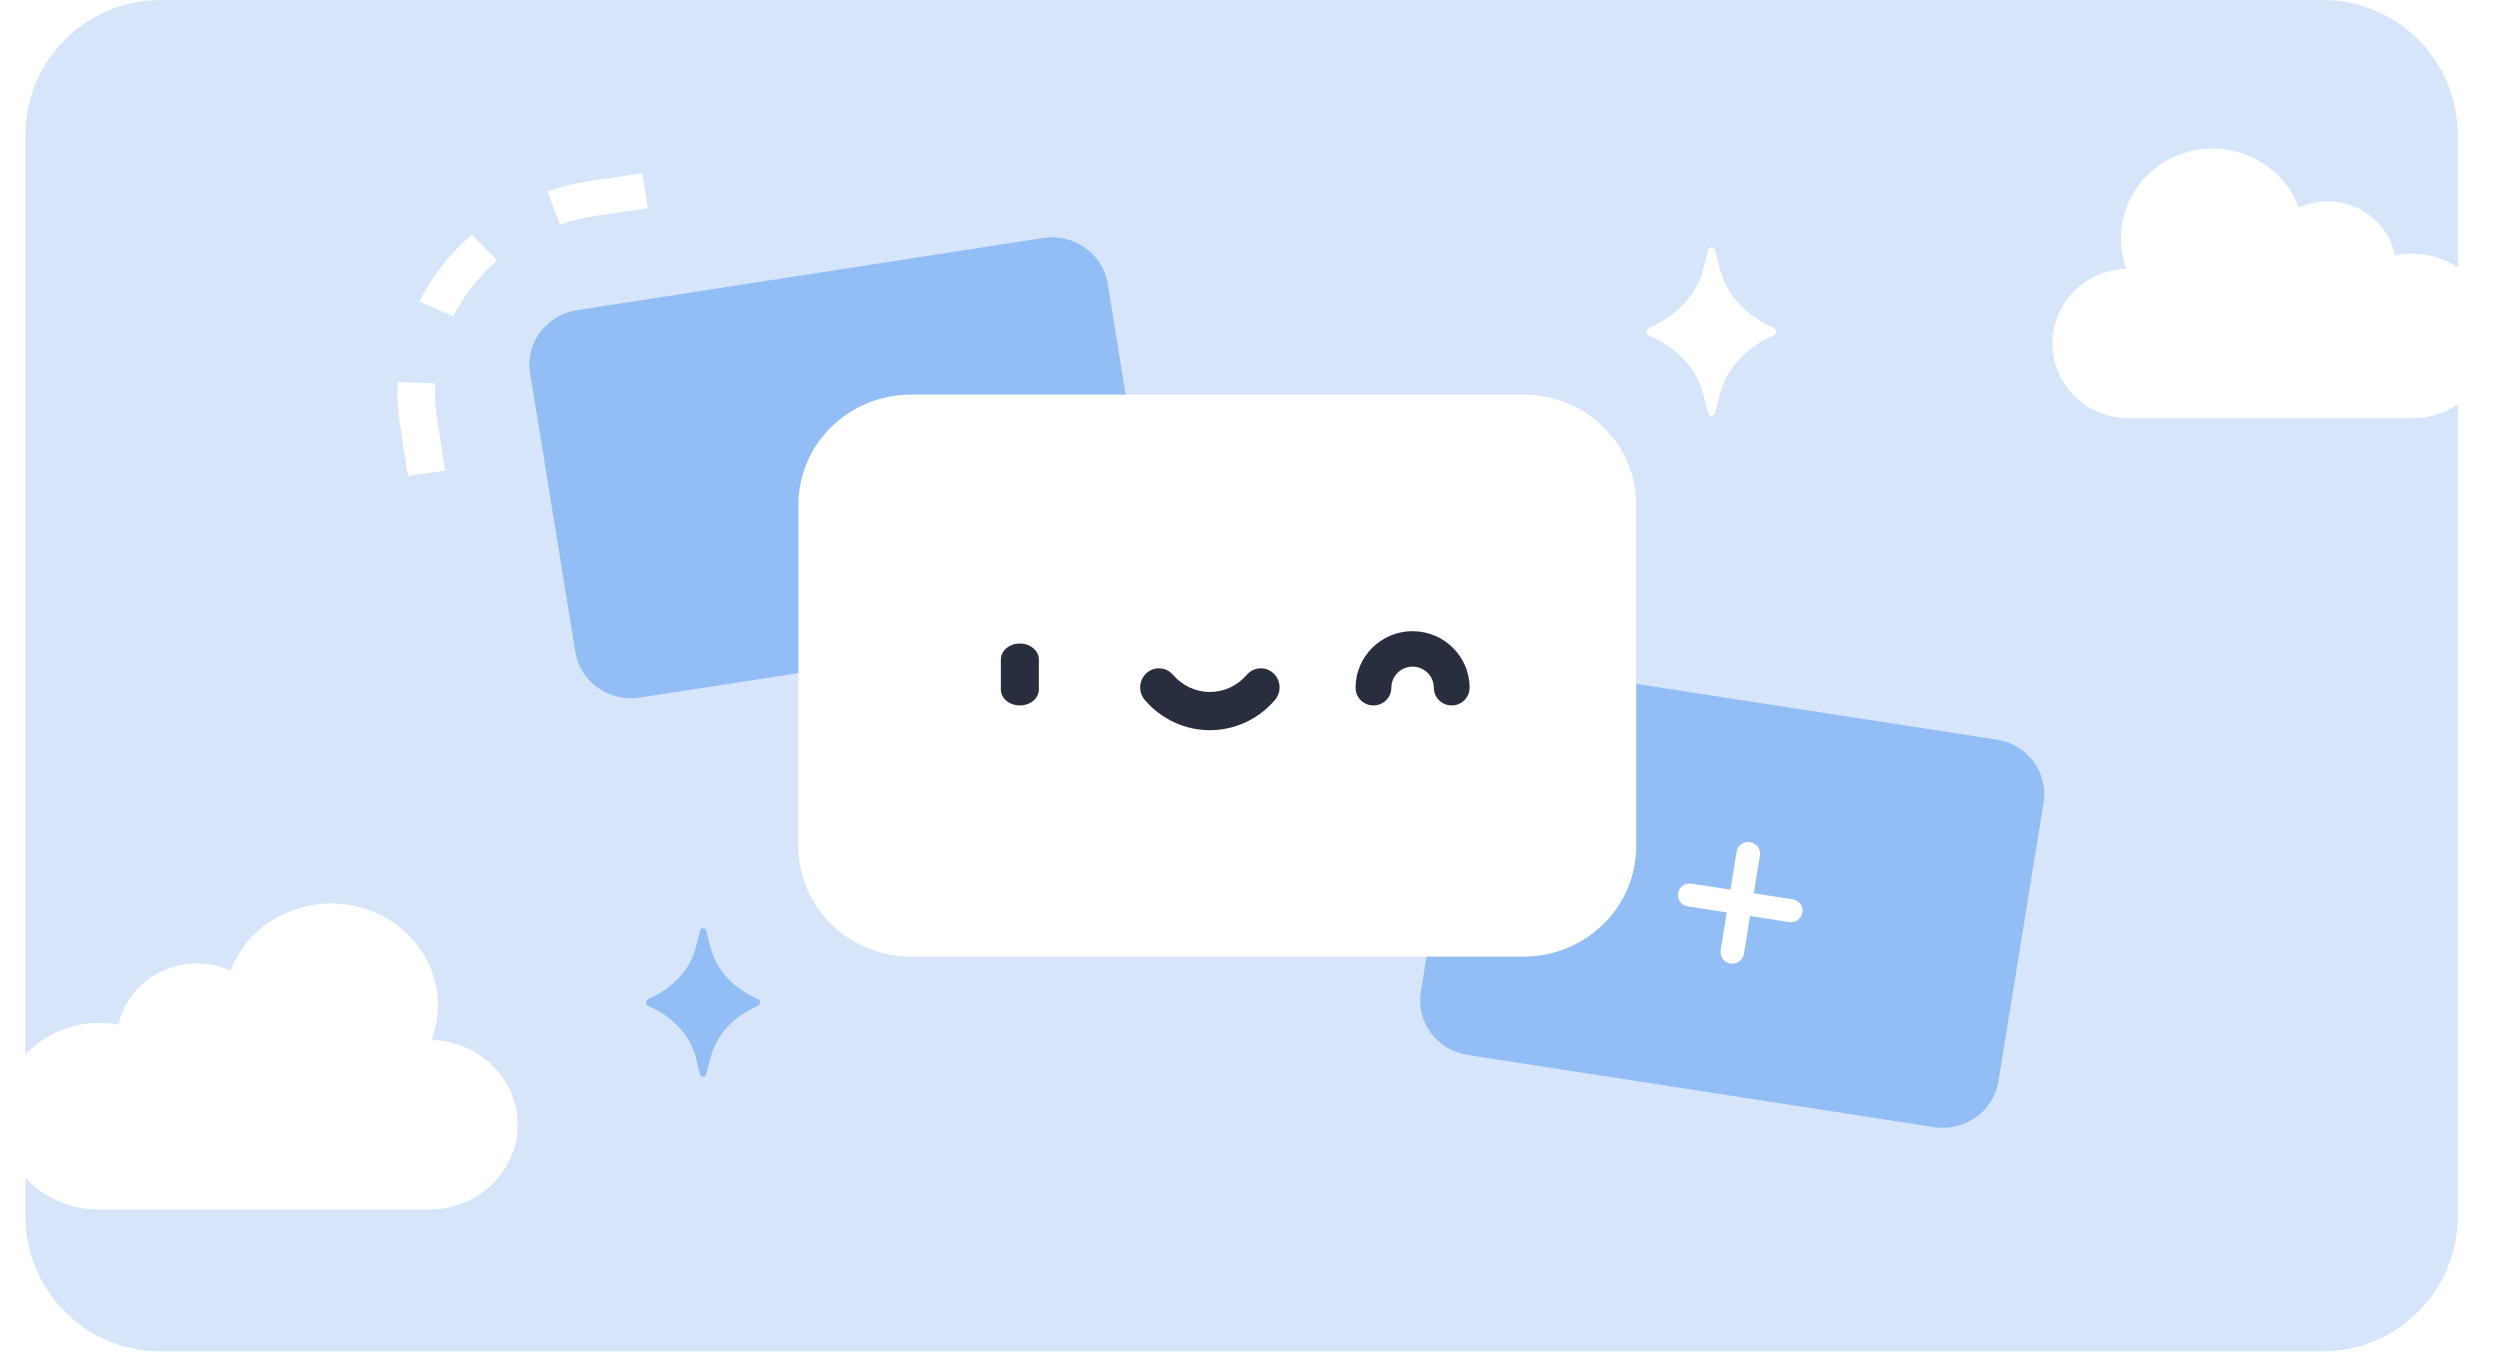
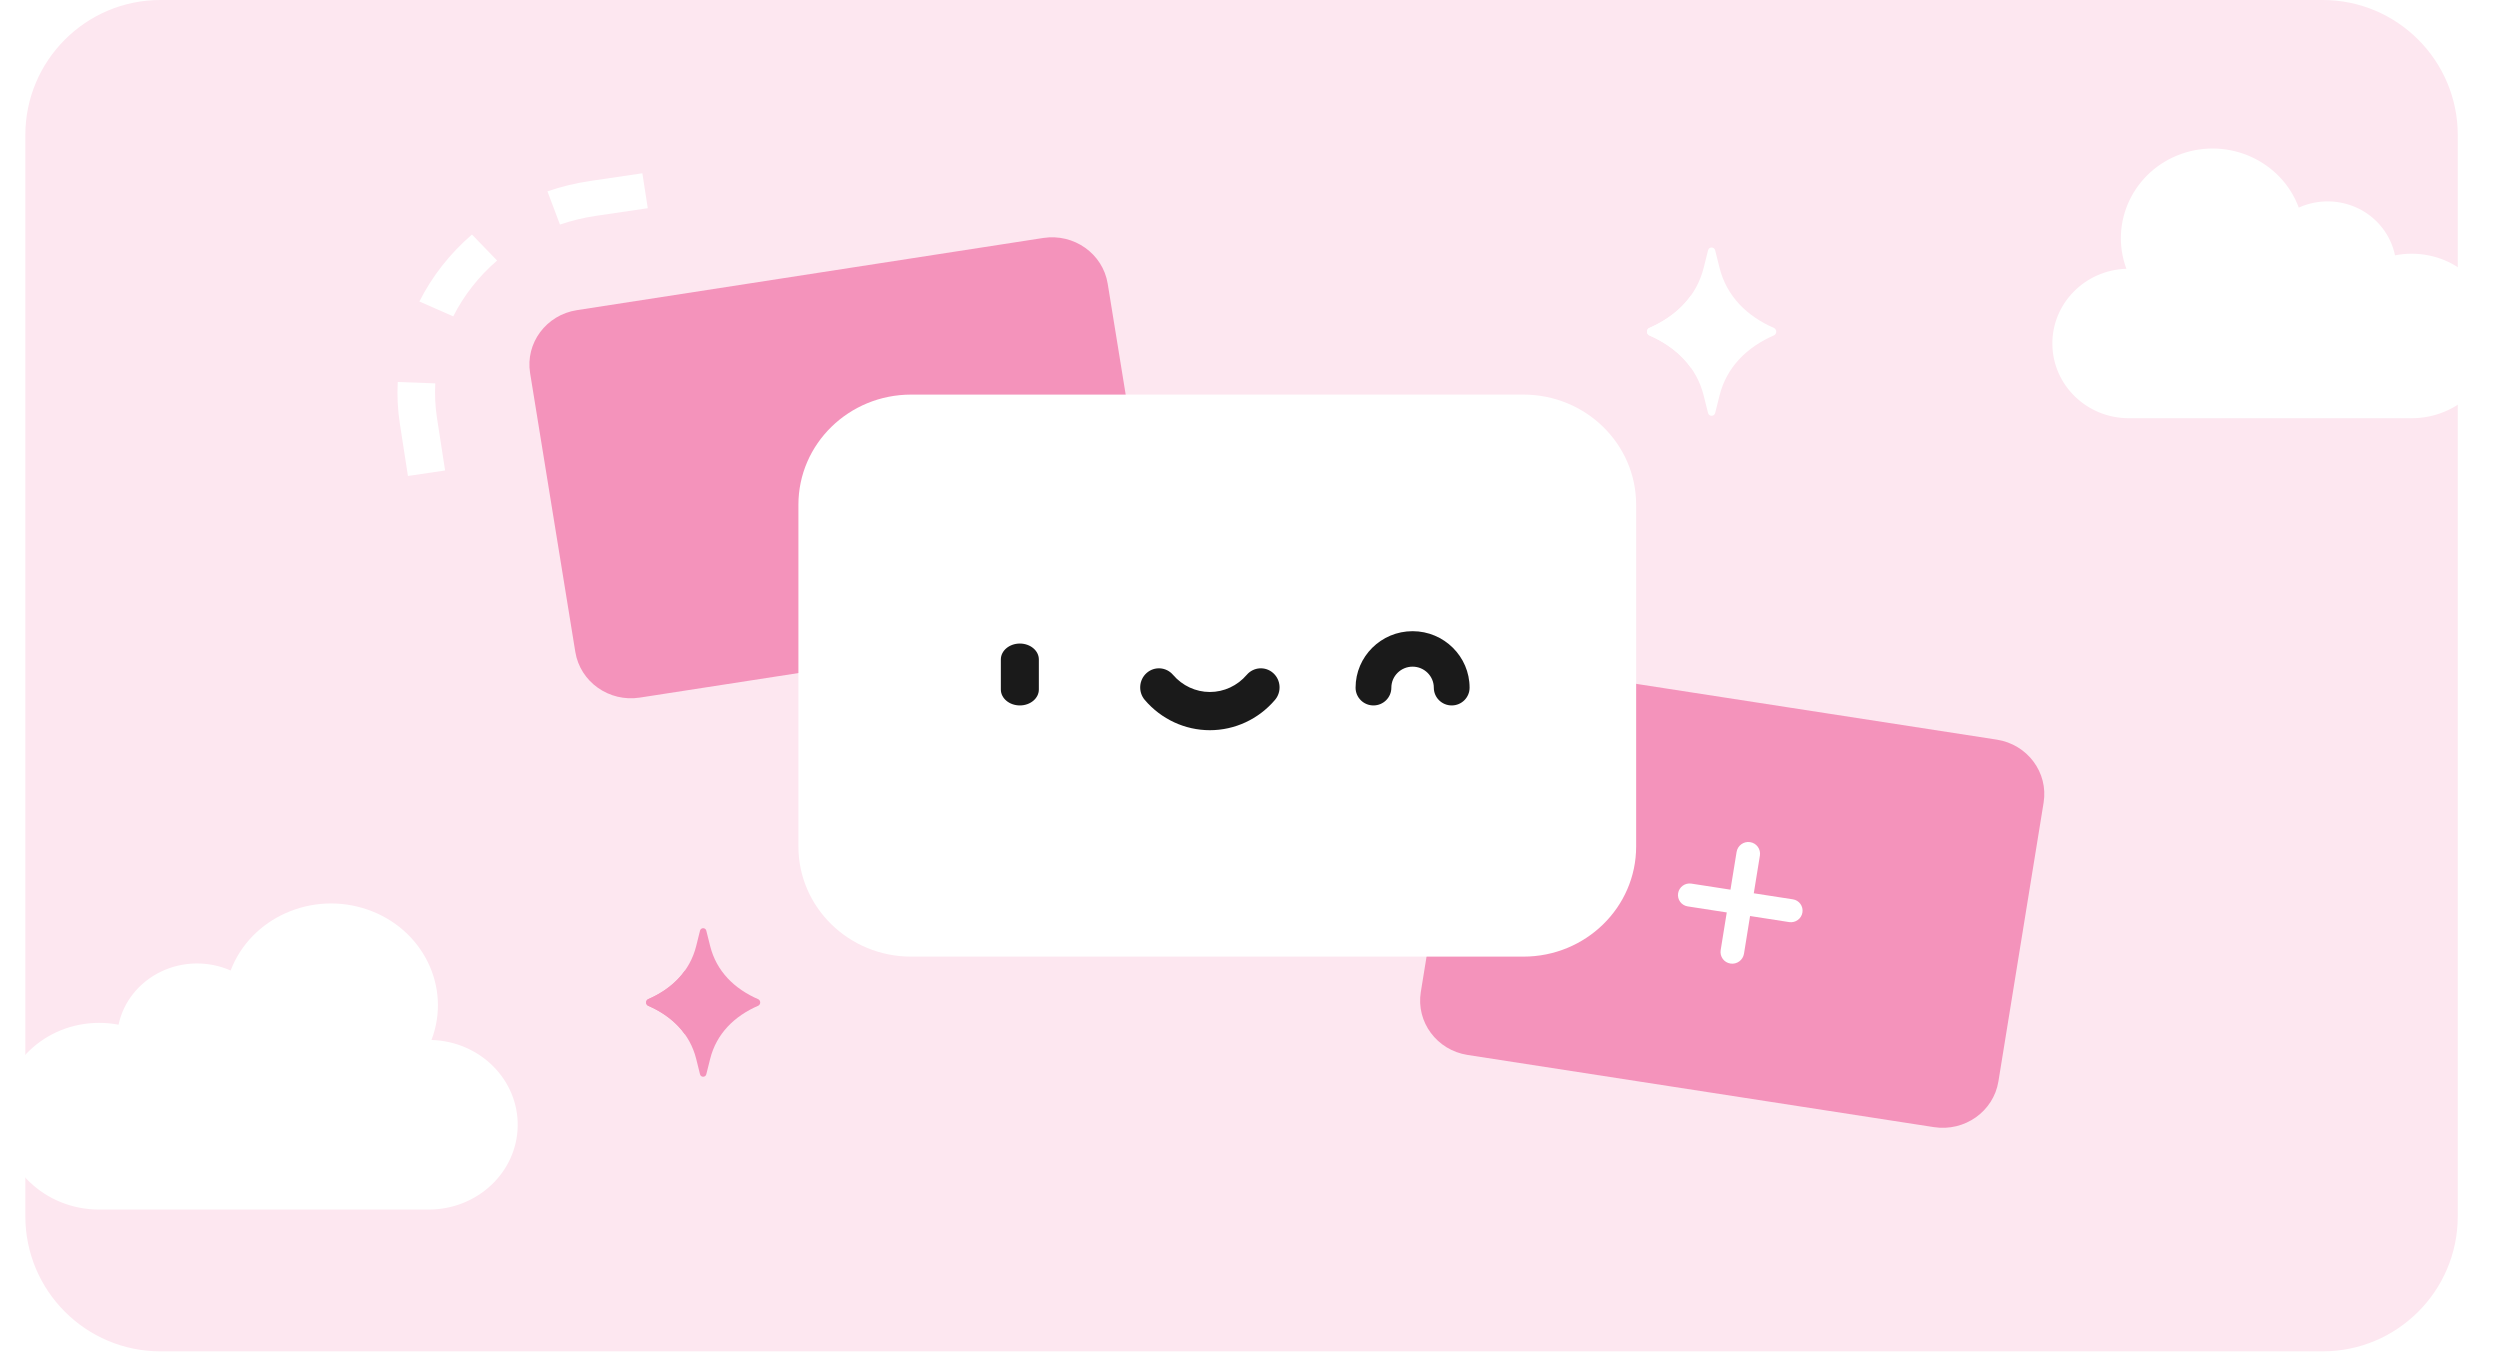
<svg xmlns="http://www.w3.org/2000/svg" width="74" height="40" viewBox="0 0 74 40" fill="none">
  <rect width="74" height="40" fill="#E1E1E1" />
  <g id="Oldies">
    <path d="M-1434.25 -1115C-1434.25 -1116.1 -1433.35 -1117 -1432.25 -1117H923.75C924.854 -1117 925.75 -1116.1 925.75 -1115V2085C925.75 2086.1 924.854 2087 923.75 2087H-1432.25C-1433.35 2087 -1434.25 2086.1 -1434.25 2085V-1115Z" fill="#D5D5D5" />
-     <path d="M-1432.25 -1117V-1116H923.75V-1117V-1118H-1432.25V-1117ZM925.75 -1115H924.75V2085H925.75H926.75V-1115H925.75ZM923.75 2087V2086H-1432.25V2087V2088H923.75V2087ZM-1434.25 2085H-1433.25V-1115H-1434.25H-1435.25V2085H-1434.25ZM-1432.25 2087V2086C-1432.8 2086 -1433.25 2085.55 -1433.25 2085H-1434.25H-1435.25C-1435.25 2086.66 -1433.91 2088 -1432.25 2088V2087ZM925.75 2085H924.75C924.75 2085.55 924.302 2086 923.75 2086V2087V2088C925.407 2088 926.75 2086.66 926.75 2085H925.75ZM923.75 -1117V-1116C924.302 -1116 924.75 -1115.55 924.75 -1115H925.75H926.75C926.75 -1116.66 925.407 -1118 923.75 -1118V-1117ZM-1432.25 -1117V-1118C-1433.91 -1118 -1435.25 -1116.66 -1435.25 -1115H-1434.25H-1433.25C-1433.25 -1115.55 -1432.8 -1116 -1432.25 -1116V-1117Z" fill="black" fill-opacity="0.1" />
+     <path d="M-1432.25 -1117V-1116H923.75V-1117V-1118H-1432.25V-1117ZM925.75 -1115H924.75V2085H925.75H926.75V-1115H925.75ZM923.75 2087V2086H-1432.25V2087V2088H923.75V2087ZM-1434.25 2085H-1433.25V-1115H-1434.25H-1435.25V2085H-1434.25ZM-1432.25 2087V2086C-1432.8 2086 -1433.25 2085.55 -1433.25 2085H-1434.25H-1435.25C-1435.25 2086.66 -1433.91 2088 -1432.25 2088V2087ZM925.75 2085H924.75C924.75 2085.55 924.302 2086 923.75 2086V2087V2088C925.407 2088 926.75 2086.66 926.75 2085H925.75ZM923.75 -1117V-1116C924.302 -1116 924.75 -1115.55 924.75 -1115H925.75H926.75C926.75 -1116.66 925.407 -1118 923.75 -1118V-1117ZM-1432.25 -1117V-1118C-1433.91 -1118 -1435.25 -1116.66 -1435.25 -1115H-1434.25H-1433.25C-1433.25 -1115.55 -1432.8 -1116 -1432.25 -1116V-1117Z" fill="#1A1A1A" fill-opacity="0.1" />
    <g id="Presentation list">
      <path d="M-77.25 -90C-77.25 -107.673 -62.923 -122 -45.25 -122H308.75C326.423 -122 340.75 -107.673 340.75 -90V108C340.75 125.673 326.423 140 308.75 140H-45.25C-62.923 140 -77.25 125.673 -77.25 108V-90Z" fill="white" />
      <g id="Thumbnail">
-         <rect x="0.75" width="72" height="40" rx="4" fill="#D7E5FB" />
+         <rect x="0.75" width="72" height="40" rx="4" fill="#FDE7F0" />
        <g id="cloud" clip-path="url(#clip0_3348_51605)">
          <g id="Group 1717">
            <path id="Vector" d="M2.935 30.277C3.128 30.277 3.32 30.295 3.509 30.331C3.652 29.654 4.113 29.076 4.76 28.763C5.407 28.45 6.169 28.437 6.827 28.727C7.423 27.164 9.237 26.356 10.879 26.924C12.52 27.492 13.368 29.22 12.772 30.783C14.21 30.826 15.345 31.96 15.324 33.33C15.302 34.7 14.131 35.801 12.692 35.803H2.935C1.333 35.803 0.034 34.566 0.034 33.04C0.034 31.514 1.333 30.277 2.935 30.277Z" fill="white" />
          </g>
        </g>
        <path id="Vector_2" d="M71.385 7.51C71.219 7.51 71.054 7.526 70.892 7.558C70.769 6.961 70.374 6.452 69.818 6.176C69.263 5.901 68.609 5.889 68.044 6.145C67.532 4.767 65.975 4.056 64.566 4.556C63.157 5.056 62.43 6.579 62.941 7.956C61.707 7.994 60.732 8.993 60.75 10.2C60.769 11.408 61.774 12.377 63.009 12.379H71.385C72.76 12.379 73.875 11.289 73.875 9.945C73.875 8.6 72.76 7.51 71.385 7.51Z" fill="white" />
        <g id="Group 2283">
          <g id="Group 2284">
-             <path id="Rectangle 294" d="M60.491 23.758C60.635 22.869 60.014 22.034 59.104 21.893L45.303 19.758C44.393 19.617 43.538 20.223 43.394 21.112L42.056 29.363C41.912 30.252 42.533 31.087 43.443 31.227L57.244 33.363C58.154 33.504 59.009 32.898 59.153 32.009L60.491 23.758Z" fill="#93BEF5" />
+             <path id="Rectangle 294" d="M60.491 23.758C60.635 22.869 60.014 22.034 59.104 21.893L45.303 19.758C44.393 19.617 43.538 20.223 43.394 21.112L42.056 29.363C41.912 30.252 42.533 31.087 43.443 31.227L57.244 33.363C58.154 33.504 59.009 32.898 59.153 32.009L60.491 23.758Z" fill="#F493BB" />
            <g id="add">
              <path id="Union" fill-rule="evenodd" clip-rule="evenodd" d="M51.803 24.927C51.613 24.897 51.434 25.028 51.403 25.218L51.222 26.334L50.064 26.155C49.878 26.126 49.703 26.253 49.672 26.439C49.642 26.626 49.769 26.8 49.955 26.829L51.112 27.008L50.932 28.123C50.901 28.314 51.03 28.492 51.221 28.521C51.411 28.551 51.591 28.421 51.622 28.23L51.802 27.114L52.96 27.294C53.146 27.322 53.322 27.195 53.352 27.009C53.382 26.823 53.255 26.648 53.069 26.62L51.912 26.441L52.093 25.325C52.123 25.134 51.994 24.956 51.803 24.927Z" fill="white" />
            </g>
          </g>
-           <path id="Rectangle 293" d="M15.691 11.044C15.547 10.155 16.168 9.32 17.078 9.18L30.879 7.044C31.789 6.903 32.644 7.509 32.788 8.398L34.126 16.649C34.27 17.538 33.649 18.373 32.739 18.514L18.938 20.649C18.028 20.79 17.173 20.184 17.029 19.295L15.691 11.044Z" fill="#93BEF5" />
+           <path id="Rectangle 293" d="M15.691 11.044C15.547 10.155 16.168 9.32 17.078 9.18L30.879 7.044C31.789 6.903 32.644 7.509 32.788 8.398L34.126 16.649C34.27 17.538 33.649 18.373 32.739 18.514L18.938 20.649C18.028 20.79 17.173 20.184 17.029 19.295L15.691 11.044Z" fill="#F493BB" />
          <path id="Rectangle 292" d="M23.633 14.94C23.633 13.139 25.127 11.68 26.97 11.68H45.093C46.936 11.68 48.43 13.139 48.43 14.94V25.056C48.43 26.856 46.936 28.316 45.093 28.316H26.97C25.127 28.316 23.633 26.856 23.633 25.056V14.94Z" fill="white" />
          <path id="Rectangle 297 (Stroke)" fill-rule="evenodd" clip-rule="evenodd" d="M11.774 11.307L12.884 11.348C12.866 11.685 12.882 12.028 12.935 12.374L13.175 13.926L12.075 14.089L11.835 12.537C11.771 12.122 11.752 11.711 11.774 11.307ZM19.014 5.129L19.174 6.163L17.634 6.39C17.265 6.445 16.912 6.532 16.575 6.647L16.204 5.664C16.609 5.525 17.033 5.421 17.474 5.356L19.014 5.129ZM13.97 6.942L14.714 7.712C14.173 8.178 13.731 8.741 13.416 9.365L12.414 8.924C12.791 8.176 13.32 7.502 13.97 6.942Z" fill="white" />
-           <path id="Vector_3" d="M30.188 19.049C29.877 19.049 29.625 19.26 29.625 19.52V20.41C29.625 20.67 29.877 20.881 30.188 20.881C30.498 20.881 30.75 20.67 30.75 20.41V19.52C30.75 19.26 30.498 19.049 30.188 19.049Z" fill="#282E3E" />
-           <path id="Vector_4" d="M37.685 19.921C37.454 19.716 37.104 19.741 36.903 19.976C36.627 20.298 36.23 20.483 35.812 20.483C35.395 20.483 34.998 20.298 34.722 19.976C34.521 19.741 34.171 19.716 33.94 19.921C33.709 20.126 33.685 20.484 33.886 20.719C34.372 21.288 35.074 21.614 35.812 21.614C36.551 21.614 37.253 21.288 37.738 20.719C37.94 20.484 37.916 20.126 37.685 19.921Z" fill="#282E3E" />
-           <path id="Vector_5" d="M41.812 18.683C40.882 18.683 40.125 19.434 40.125 20.356C40.125 20.646 40.362 20.881 40.654 20.881C40.947 20.881 41.184 20.646 41.184 20.356C41.184 20.013 41.466 19.733 41.812 19.733C42.159 19.733 42.441 20.013 42.441 20.356C42.441 20.646 42.678 20.881 42.971 20.881C43.263 20.881 43.5 20.646 43.5 20.356C43.5 19.434 42.743 18.683 41.812 18.683Z" fill="#282E3E" />
+           <path id="Vector_3" d="M30.188 19.049C29.877 19.049 29.625 19.26 29.625 19.52V20.41C29.625 20.67 29.877 20.881 30.188 20.881C30.498 20.881 30.75 20.67 30.75 20.41V19.52C30.75 19.26 30.498 19.049 30.188 19.049Z" fill="#1A1A1A" />
+           <path id="Vector_4" d="M37.685 19.921C37.454 19.716 37.104 19.741 36.903 19.976C36.627 20.298 36.23 20.483 35.812 20.483C35.395 20.483 34.998 20.298 34.722 19.976C34.521 19.741 34.171 19.716 33.94 19.921C33.709 20.126 33.685 20.484 33.886 20.719C34.372 21.288 35.074 21.614 35.812 21.614C36.551 21.614 37.253 21.288 37.738 20.719C37.94 20.484 37.916 20.126 37.685 19.921Z" fill="#1A1A1A" />
+           <path id="Vector_5" d="M41.812 18.683C40.882 18.683 40.125 19.434 40.125 20.356C40.125 20.646 40.362 20.881 40.654 20.881C40.947 20.881 41.184 20.646 41.184 20.356C41.184 20.013 41.466 19.733 41.812 19.733C42.159 19.733 42.441 20.013 42.441 20.356C42.441 20.646 42.678 20.881 42.971 20.881C43.263 20.881 43.5 20.646 43.5 20.356C43.5 19.434 42.743 18.683 41.812 18.683Z" fill="#1A1A1A" />
        </g>
        <g id="Group">
          <g id="Group_2">
            <path id="Vector_6" d="M50.768 7.407L50.898 7.926C51.109 8.768 51.708 9.361 52.519 9.712C52.596 9.762 52.596 9.872 52.519 9.922C51.708 10.273 51.109 10.866 50.898 11.708L50.768 12.227C50.741 12.334 50.586 12.334 50.559 12.227L50.429 11.708C50.218 10.866 49.619 10.273 48.808 9.922C48.731 9.872 48.731 9.762 48.808 9.712C49.619 9.361 50.218 8.768 50.429 7.926L50.559 7.407C50.586 7.3 50.741 7.3 50.768 7.407Z" fill="white" />
          </g>
          <g id="Group_3">
            <path id="Vector_7" d="M51.29 9.712C50.776 9.49 50.348 9.17 50.049 8.751C49.75 9.17 49.322 9.49 48.808 9.712C48.731 9.762 48.731 9.872 48.808 9.922C49.322 10.144 49.75 10.464 50.049 10.883C50.348 10.464 50.776 10.144 51.29 9.922C51.367 9.872 51.367 9.762 51.29 9.712Z" fill="white" />
          </g>
        </g>
        <g id="Group_4">
          <g id="Group_5">
-             <path id="Vector_8" d="M20.906 27.546L21.021 28.004C21.207 28.747 21.735 29.271 22.451 29.58C22.519 29.624 22.519 29.722 22.451 29.766C21.735 30.075 21.207 30.599 21.021 31.342L20.906 31.8C20.882 31.895 20.745 31.895 20.721 31.8L20.607 31.342C20.42 30.599 19.892 30.075 19.176 29.766C19.108 29.722 19.108 29.625 19.176 29.58C19.892 29.271 20.42 28.747 20.607 28.004L20.721 27.546C20.745 27.451 20.882 27.451 20.906 27.546Z" fill="#93BEF5" />
+             <path id="Vector_8" d="M20.906 27.546L21.021 28.004C21.207 28.747 21.735 29.271 22.451 29.58C22.519 29.624 22.519 29.722 22.451 29.766C21.735 30.075 21.207 30.599 21.021 31.342L20.906 31.8C20.882 31.895 20.745 31.895 20.721 31.8L20.607 31.342C20.42 30.599 19.892 30.075 19.176 29.766C19.108 29.722 19.108 29.625 19.176 29.58C19.892 29.271 20.42 28.747 20.607 28.004L20.721 27.546C20.745 27.451 20.882 27.451 20.906 27.546Z" fill="#F493BB" />
          </g>
          <g id="Group_6">
-             <path id="Vector_9" d="M21.367 29.58C20.913 29.384 20.535 29.102 20.271 28.732C20.008 29.102 19.63 29.384 19.176 29.58C19.108 29.624 19.108 29.722 19.176 29.766C19.63 29.962 20.008 30.244 20.271 30.614C20.535 30.244 20.913 29.962 21.367 29.766C21.435 29.722 21.435 29.624 21.367 29.58Z" fill="#93BEF5" />
+             <path id="Vector_9" d="M21.367 29.58C20.913 29.384 20.535 29.102 20.271 28.732C20.008 29.102 19.63 29.384 19.176 29.58C19.108 29.624 19.108 29.722 19.176 29.766C19.63 29.962 20.008 30.244 20.271 30.614C20.535 30.244 20.913 29.962 21.367 29.766C21.435 29.722 21.435 29.624 21.367 29.58Z" fill="#F493BB" />
          </g>
        </g>
      </g>
    </g>
  </g>
  <defs>
    <clipPath id="clip0_3348_51605">
      <rect width="15.375" height="9.142" fill="white" transform="translate(0 26.7424)" />
    </clipPath>
  </defs>
</svg>
